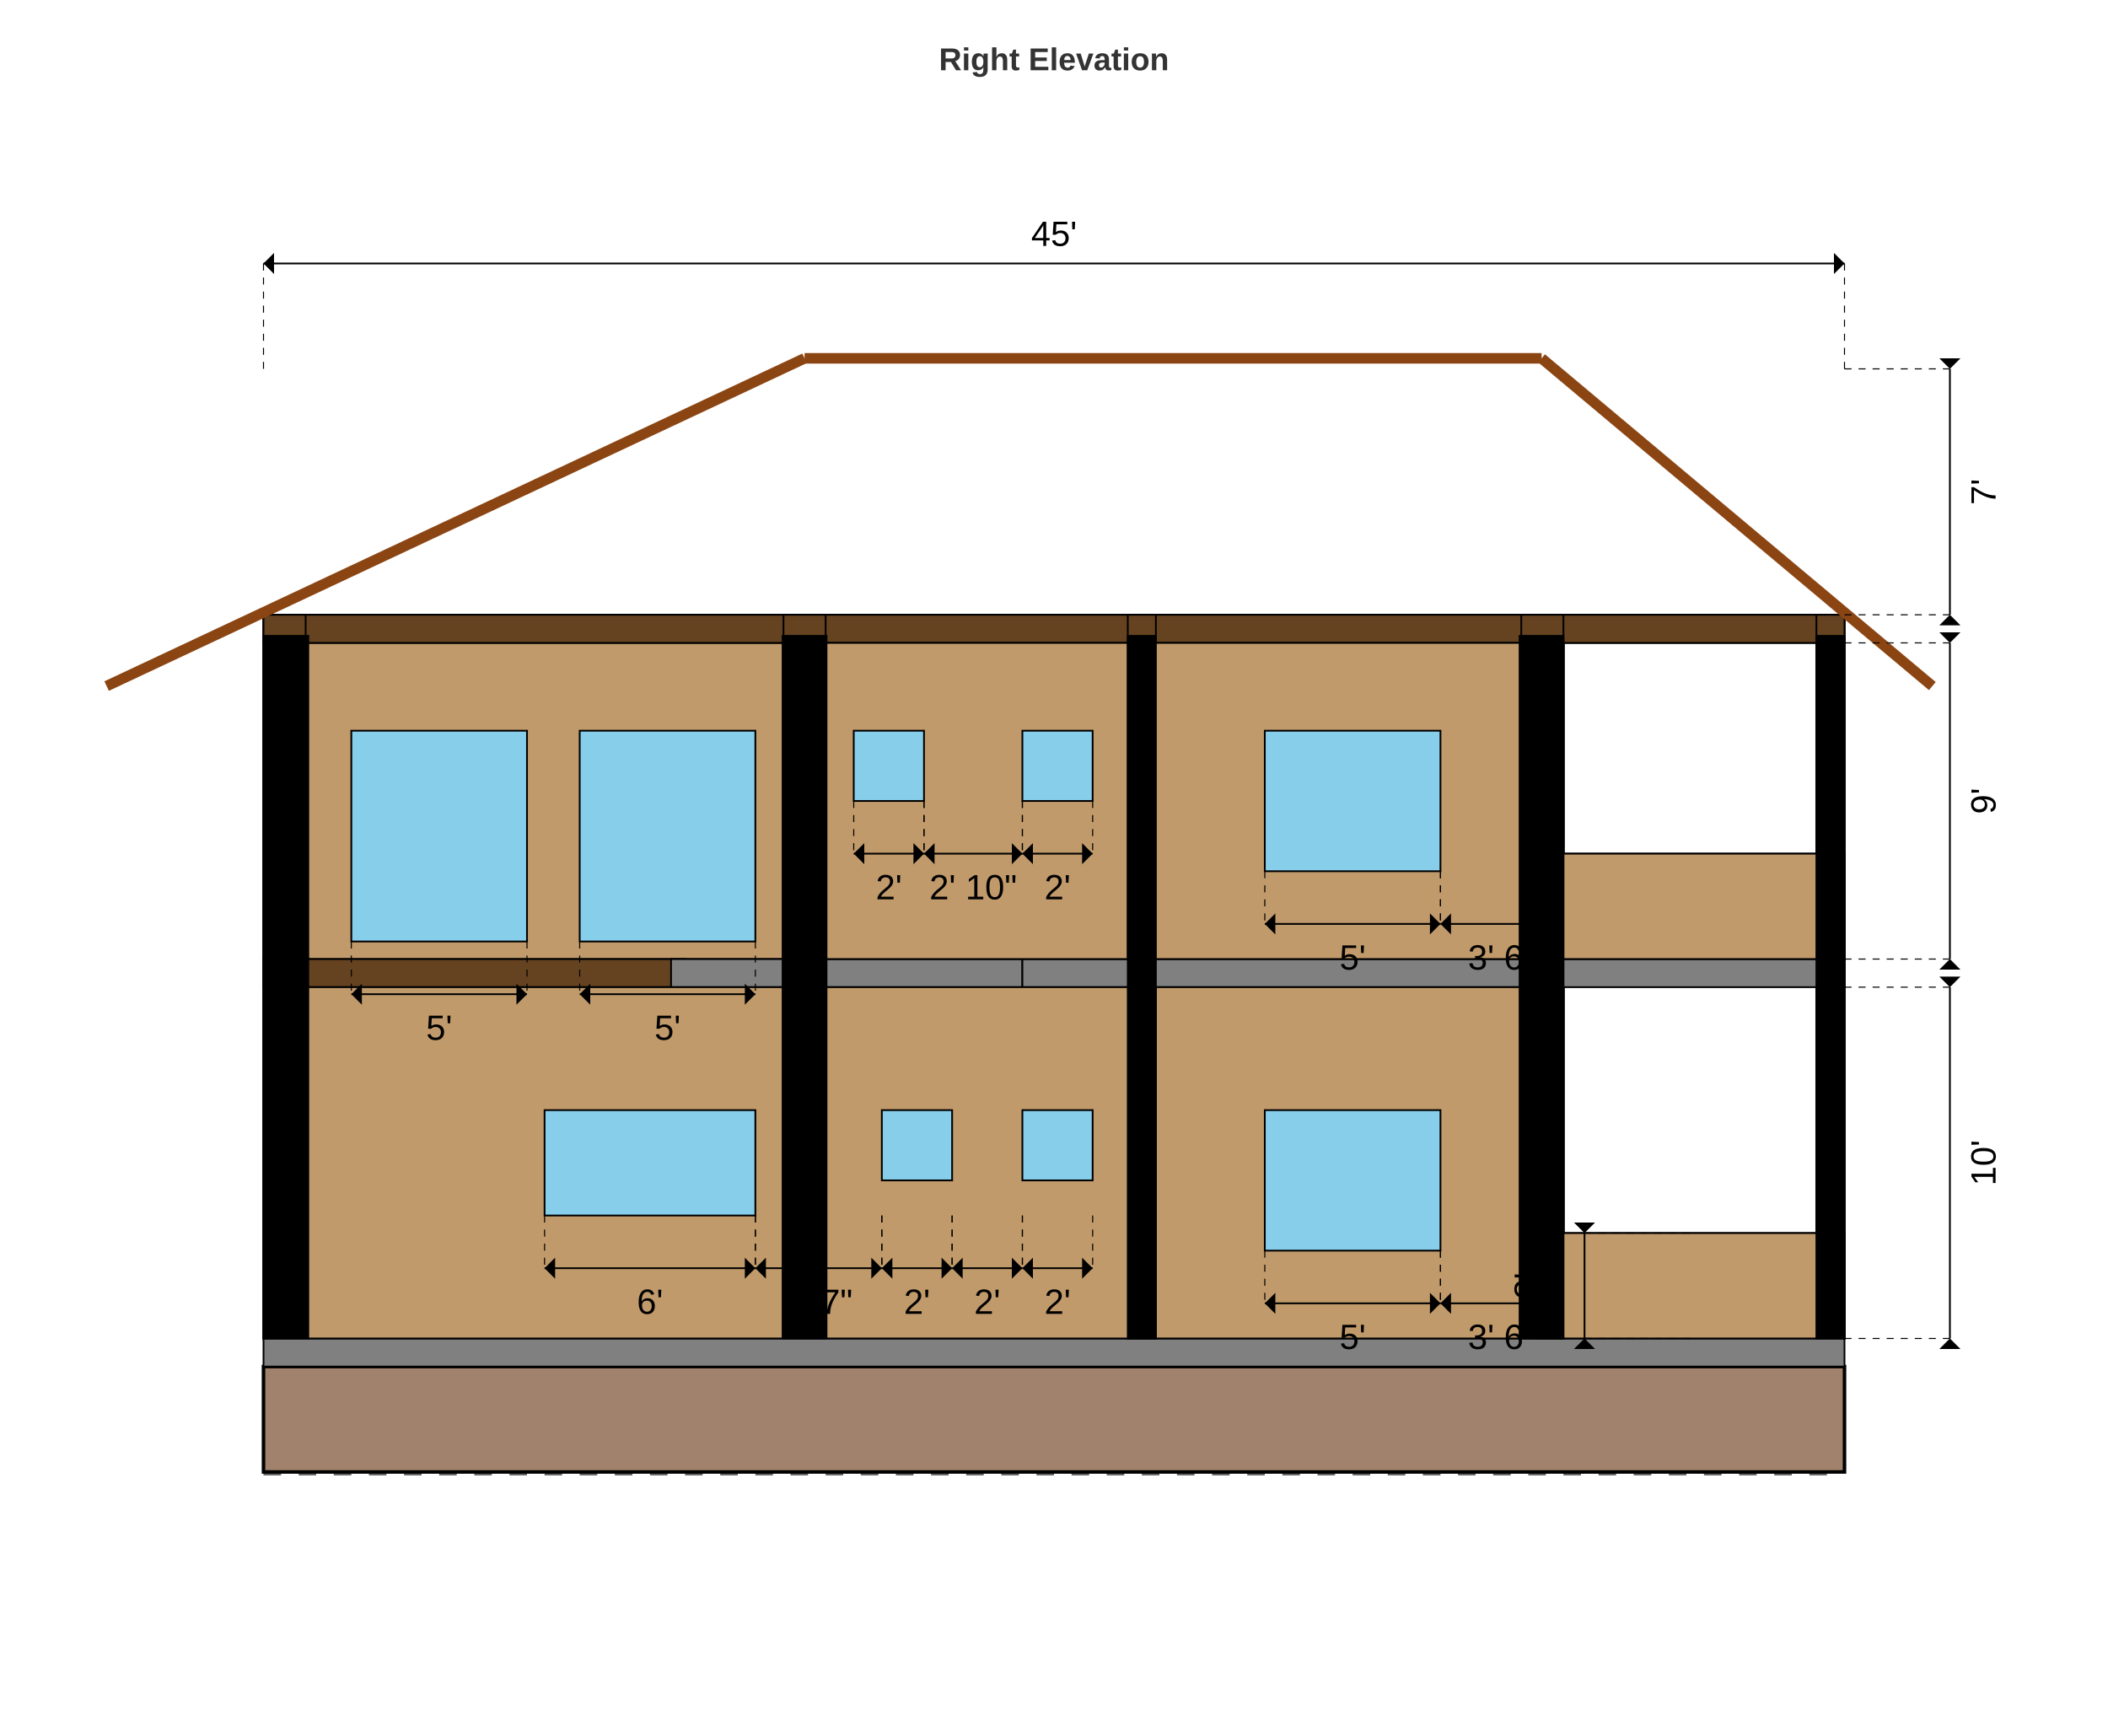
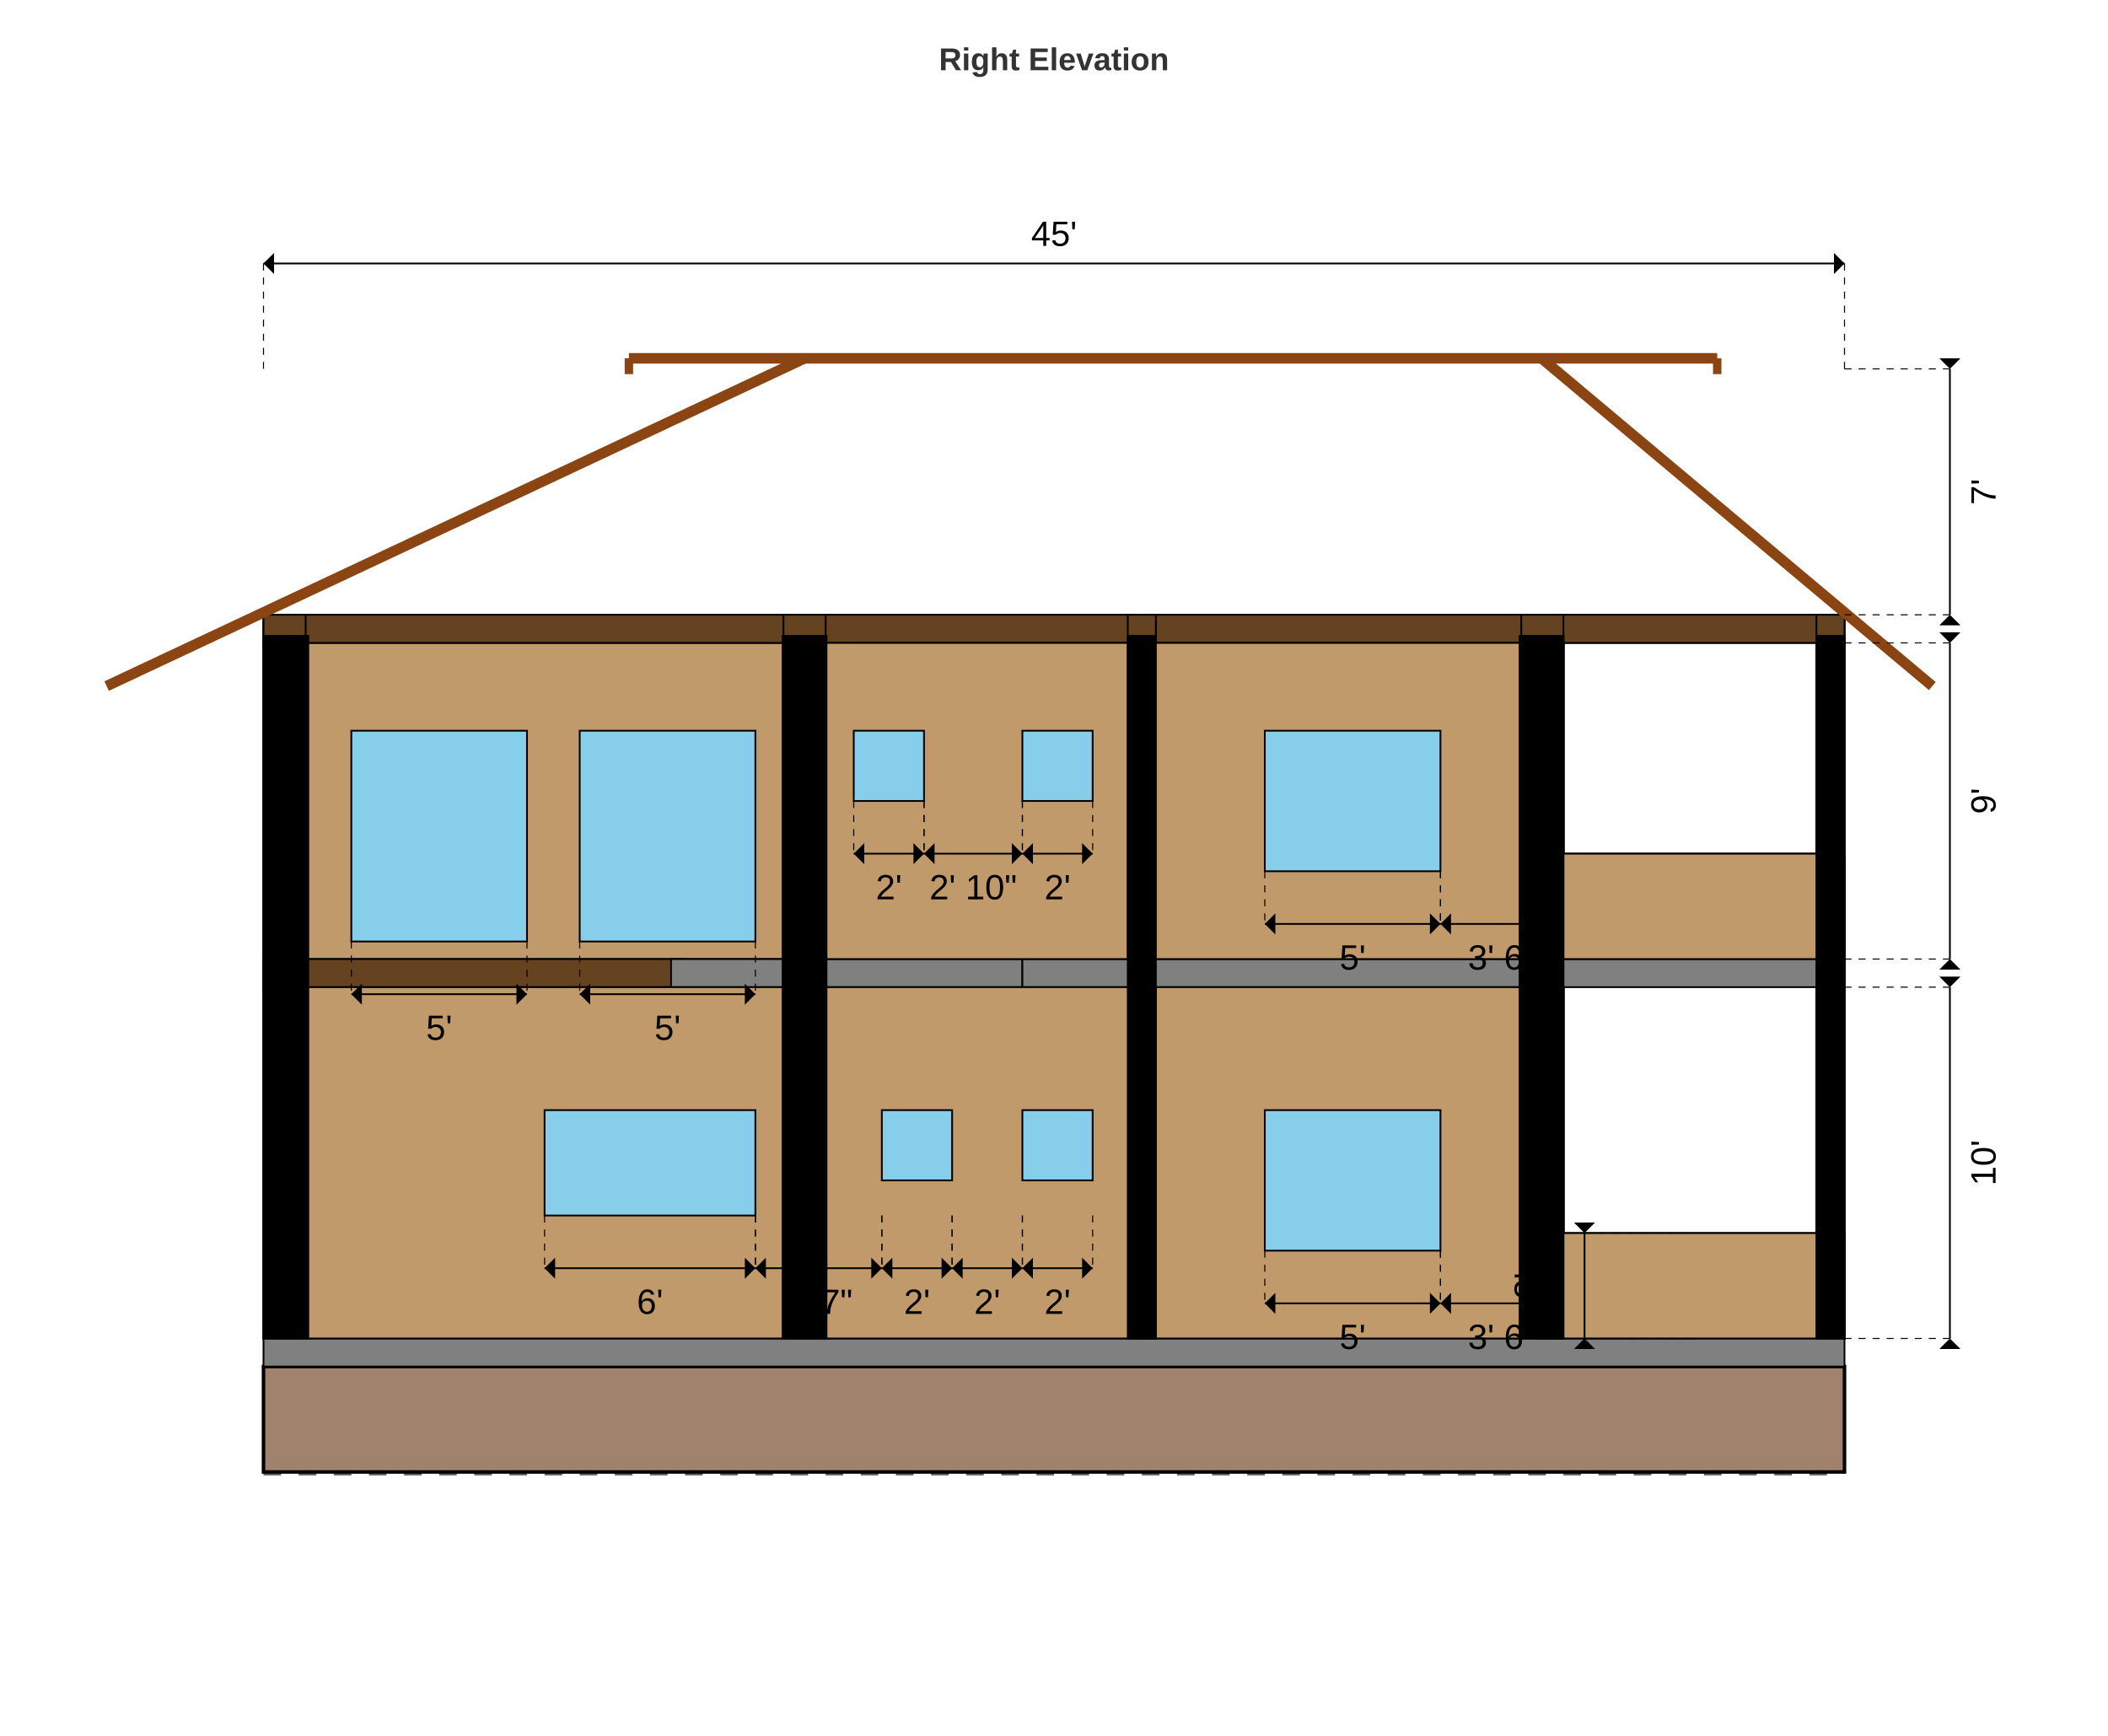
<svg xmlns="http://www.w3.org/2000/svg" width="1200.0" height="988.0" viewBox="0 0 1200.0 988.0">
  <defs>
    <style>
        text { font-family: Arial, sans-serif; }
    </style>
  </defs>
  <g transform="translate(150, 210) scale(2.0, 2.0)">
    <line x1="0" y1="314.0" x2="450" y2="314.0" stroke="#666" stroke-width="2" stroke-dasharray="5,5" />
    <rect x="0" y="284.0" width="450" height="30.0" fill="#A0826D" stroke="#000" stroke-width="1" />
    <rect x="150" y="176.0" width="104" height="100.0" fill="#C19A6B" stroke="#000" stroke-width="0.5" />
    <rect x="192" y="211.0" width="30" height="65.0" fill="#D2691E" stroke="#000" stroke-width="0.5" />
    <rect x="150" y="78.0" width="104" height="90.0" fill="#C19A6B" stroke="#000" stroke-width="0.5" />
    <rect x="362" y="246.0" width="88" height="30.0" fill="#C19A6B" stroke="#000" stroke-width="0.5" />
    <rect x="246" y="176.0" width="124" height="100.0" fill="#C19A6B" stroke="#000" stroke-width="0.5" />
    <rect x="283" y="211.0" width="50" height="40.0" fill="#87CEEB" stroke="#000" stroke-width="0.5" />
    <rect x="0" y="176.0" width="254" height="100.0" fill="#C19A6B" stroke="#000" stroke-width="0.5" />
    <rect x="186" y="211.0" width="40" height="40.0" fill="#87CEEB" stroke="#000" stroke-width="0.5" />
    <rect x="24" y="211.0" width="40" height="30.0" fill="#87CEEB" stroke="#000" stroke-width="0.5" />
    <rect x="362" y="138.0" width="88" height="30.0" fill="#C19A6B" stroke="#000" stroke-width="0.5" />
    <rect x="246" y="78.0" width="124" height="90.0" fill="#C19A6B" stroke="#000" stroke-width="0.5" />
    <rect x="285" y="103.0" width="50" height="40.0" fill="#87CEEB" stroke="#000" stroke-width="0.5" />
    <rect x="150" y="78.0" width="100" height="90.0" fill="#C19A6B" stroke="#000" stroke-width="0.5" />
    <rect x="0" y="78.0" width="150" height="90.0" fill="#C19A6B" stroke="#000" stroke-width="0.5" />
    <rect x="90" y="103.0" width="50" height="60.0" fill="#87CEEB" stroke="#000" stroke-width="0.5" />
    <rect x="25" y="103.0" width="50" height="60.0" fill="#87CEEB" stroke="#000" stroke-width="0.5" />
    <rect x="0" y="168.0" width="220" height="8.0" fill="#654321" stroke="#000" stroke-width="0.5" />
    <rect x="0" y="70.0" width="450" height="8.0" fill="#654321" stroke="#000" stroke-width="0.5" />
    <rect x="357.525" y="76.0" width="12.5" height="200.0" fill="#000" stroke="#000" stroke-width="0.5" />
    <rect x="147.75" y="76.0" width="12.5" height="200.0" fill="#000" stroke="#000" stroke-width="0.5" />
    <rect x="0.25" y="76.0" width="12.5" height="200.0" fill="#000" stroke="#000" stroke-width="0.5" />
    <rect x="442.0" y="76.0" width="8" height="200.0" fill="#000" stroke="#000" stroke-width="0.5" />
    <rect x="246.0" y="76.0" width="8" height="200.0" fill="#000" stroke="#000" stroke-width="0.5" />
    <g class="staircase-elevation">
      <line x1="20.0" y1="276.0" x2="20.0" y2="271.0" stroke="#000" stroke-width="0.5" />
      <line x1="20.0" y1="271.0" x2="30.0" y2="271.0" stroke="#000" stroke-width="0.5" />
      <rect x="20.0" y="271.0" width="10.0" height="5.0" fill="#C19A6B" opacity="0.7" />
      <line x1="30.0" y1="271.0" x2="30.0" y2="266.0" stroke="#000" stroke-width="0.5" />
      <line x1="30.0" y1="266.0" x2="40.0" y2="266.0" stroke="#000" stroke-width="0.5" />
      <rect x="30.0" y="266.0" width="10.0" height="5.0" fill="#C19A6B" opacity="0.7" />
      <line x1="40.0" y1="266.0" x2="40.0" y2="261.0" stroke="#000" stroke-width="0.5" />
      <line x1="40.0" y1="261.0" x2="50.0" y2="261.0" stroke="#000" stroke-width="0.5" />
      <rect x="40.0" y="261.0" width="10.0" height="5.0" fill="#C19A6B" opacity="0.7" />
      <line x1="50.0" y1="261.0" x2="50.0" y2="256.0" stroke="#000" stroke-width="0.5" />
      <line x1="50.0" y1="256.0" x2="60.0" y2="256.0" stroke="#000" stroke-width="0.5" />
      <rect x="50.0" y="256.0" width="10.0" height="5.0" fill="#C19A6B" opacity="0.7" />
      <line x1="60.0" y1="256.0" x2="60.0" y2="251.0" stroke="#000" stroke-width="0.5" />
      <line x1="60.0" y1="251.0" x2="70.0" y2="251.0" stroke="#000" stroke-width="0.5" />
      <rect x="60.0" y="251.0" width="10.0" height="5.0" fill="#C19A6B" opacity="0.7" />
      <line x1="70.0" y1="251.0" x2="70.0" y2="246.0" stroke="#000" stroke-width="0.5" />
      <line x1="70.0" y1="246.0" x2="80.0" y2="246.0" stroke="#000" stroke-width="0.5" />
      <rect x="70.0" y="246.0" width="10.0" height="5.0" fill="#C19A6B" opacity="0.7" />
      <line x1="80.0" y1="246.0" x2="80.0" y2="241.0" stroke="#000" stroke-width="0.5" />
      <line x1="80.0" y1="241.0" x2="90.0" y2="241.0" stroke="#000" stroke-width="0.5" />
      <rect x="80.0" y="241.0" width="10.0" height="5.0" fill="#C19A6B" opacity="0.7" />
      <line x1="90.0" y1="241.0" x2="90.0" y2="236.0" stroke="#000" stroke-width="0.5" />
      <line x1="90.0" y1="236.0" x2="100.0" y2="236.0" stroke="#000" stroke-width="0.5" />
      <rect x="90.0" y="236.0" width="10.0" height="5.0" fill="#C19A6B" opacity="0.7" />
      <line x1="100.0" y1="236.0" x2="100.0" y2="231.0" stroke="#000" stroke-width="0.5" />
      <line x1="100.0" y1="231.0" x2="110.0" y2="231.0" stroke="#000" stroke-width="0.5" />
      <rect x="100.0" y="231.0" width="10.0" height="5.0" fill="#C19A6B" opacity="0.7" />
      <line x1="110.0" y1="231.0" x2="110.0" y2="226.0" stroke="#000" stroke-width="0.5" />
      <line x1="110.0" y1="226.0" x2="120.0" y2="226.0" stroke="#000" stroke-width="0.5" />
      <rect x="110.0" y="226.0" width="10.0" height="5.0" fill="#C19A6B" opacity="0.7" />
      <line x1="120.0" y1="226.0" x2="120.0" y2="221.0" stroke="#000" stroke-width="0.5" />
      <line x1="120.0" y1="221.0" x2="130.0" y2="221.0" stroke="#000" stroke-width="0.5" />
      <rect x="120.0" y="221.0" width="10.0" height="5.0" fill="#C19A6B" opacity="0.7" />
      <line x1="130.0" y1="221.0" x2="130.0" y2="216.0" stroke="#000" stroke-width="0.5" />
      <line x1="130.0" y1="216.0" x2="140.0" y2="216.0" stroke="#000" stroke-width="0.5" />
      <rect x="130.0" y="216.0" width="10.0" height="5.0" fill="#C19A6B" opacity="0.7" />
      <line x1="140.0" y1="216.0" x2="140.0" y2="211.0" stroke="#000" stroke-width="0.5" />
      <line x1="140.0" y1="211.0" x2="150.0" y2="211.0" stroke="#000" stroke-width="0.5" />
      <rect x="140.0" y="211.0" width="10.0" height="5.0" fill="#C19A6B" opacity="0.7" />
      <line x1="150.0" y1="211.0" x2="150.0" y2="206.0" stroke="#000" stroke-width="0.5" />
      <line x1="150.0" y1="206.0" x2="160.0" y2="206.0" stroke="#000" stroke-width="0.5" />
      <rect x="150.0" y="206.0" width="10.0" height="5.0" fill="#C19A6B" opacity="0.7" />
      <line x1="160.0" y1="206.0" x2="160.0" y2="201.0" stroke="#000" stroke-width="0.5" />
      <line x1="160.0" y1="201.0" x2="170.0" y2="201.0" stroke="#000" stroke-width="0.5" />
      <rect x="160.0" y="201.0" width="10.0" height="5.0" fill="#C19A6B" opacity="0.7" />
      <line x1="170.0" y1="201.0" x2="170.0" y2="196.0" stroke="#000" stroke-width="0.5" />
      <line x1="170.0" y1="196.0" x2="180.0" y2="196.0" stroke="#000" stroke-width="0.5" />
      <rect x="170.0" y="196.0" width="10.0" height="5.0" fill="#C19A6B" opacity="0.7" />
      <line x1="180.0" y1="196.0" x2="180.0" y2="191.0" stroke="#000" stroke-width="0.5" />
      <line x1="180.0" y1="191.0" x2="190.0" y2="191.0" stroke="#000" stroke-width="0.5" />
      <rect x="180.0" y="191.0" width="10.0" height="5.0" fill="#C19A6B" opacity="0.7" />
      <line x1="190.0" y1="191.0" x2="190.0" y2="186.0" stroke="#000" stroke-width="0.5" />
      <line x1="190.0" y1="186.0" x2="200.0" y2="186.0" stroke="#000" stroke-width="0.5" />
      <rect x="190.0" y="186.0" width="10.0" height="5.0" fill="#C19A6B" opacity="0.7" />
      <line x1="200.0" y1="186.0" x2="200.0" y2="181.0" stroke="#000" stroke-width="0.5" />
      <line x1="200.0" y1="181.0" x2="210.0" y2="181.0" stroke="#000" stroke-width="0.5" />
      <rect x="200.0" y="181.0" width="10.0" height="5.0" fill="#C19A6B" opacity="0.7" />
      <line x1="210.0" y1="181.0" x2="210.0" y2="176.0" stroke="#000" stroke-width="0.5" />
      <line x1="210.0" y1="176.0" x2="220.0" y2="176.0" stroke="#000" stroke-width="0.5" />
      <rect x="210.0" y="176.0" width="10.0" height="5.0" fill="#C19A6B" opacity="0.7" />
      <line x1="220.0" y1="176.0" x2="220.0" y2="276.0" stroke="#000" stroke-width="0.5" />
      <line x1="20" y1="276.0" x2="220.0" y2="276.0" stroke="#000" stroke-width="0.5" />
    </g>
    <rect x="150.0" y="76.0" width="8" height="200.0" fill="#000" stroke="#000" stroke-width="0.5" />
    <rect x="0.0" y="76.0" width="8" height="200.0" fill="#000" stroke="#000" stroke-width="0.5" />
    <rect x="442.0" y="76.0" width="8" height="200.0" fill="#000" stroke="#000" stroke-width="0.5" />
    <rect x="246" y="176.0" width="124" height="100.0" fill="#C19A6B" stroke="#000" stroke-width="0.5" />
    <rect x="246" y="78.0" width="124" height="90.0" fill="#C19A6B" stroke="#000" stroke-width="0.5" />
    <rect x="357.525" y="76.0" width="12.5" height="200.0" fill="#000" stroke="#000" stroke-width="0.5" />
    <rect x="246.25" y="76.0" width="12.5" height="200.0" fill="#000" stroke="#000" stroke-width="0.5" />
    <rect x="442.0" y="76.0" width="8" height="200.0" fill="#000" stroke="#000" stroke-width="0.5" />
    <rect x="0.0" y="76.0" width="8" height="200.0" fill="#000" stroke="#000" stroke-width="0.5" />
    <rect x="150.0" y="76.0" width="8" height="200.0" fill="#000" stroke="#000" stroke-width="0.5" />
    <rect x="0" y="168.0" width="8" height="8.0" fill="#654321" stroke="#000" stroke-width="0.5" />
    <rect x="0" y="78.0" width="150" height="90.0" fill="#C19A6B" stroke="#000" stroke-width="0.5" />
    <rect x="90" y="103.0" width="50" height="60.0" fill="#87CEEB" stroke="#000" stroke-width="0.5" />
    <rect x="25" y="103.0" width="50" height="60.0" fill="#87CEEB" stroke="#000" stroke-width="0.5" />
    <rect x="0" y="168.0" width="120" height="8.0" fill="#654321" stroke="#000" stroke-width="0.5" />
    <rect x="0" y="70.0" width="450" height="8.0" fill="#654321" stroke="#000" stroke-width="0.5" />
    <rect x="442" y="70.0" width="8" height="8.0" fill="#654321" stroke="#000" stroke-width="0.5" />
    <rect x="358" y="70.0" width="12" height="8.0" fill="#654321" stroke="#000" stroke-width="0.5" />
    <rect x="246" y="70.0" width="8" height="8.0" fill="#654321" stroke="#000" stroke-width="0.5" />
    <rect x="148" y="70.0" width="12" height="8.0" fill="#654321" stroke="#000" stroke-width="0.5" />
    <rect x="0" y="70.0" width="12" height="8.0" fill="#654321" stroke="#000" stroke-width="0.5" />
    <rect x="0" y="276.0" width="450" height="8.0" fill="#808080" stroke="#000" stroke-width="0.5" />
    <rect x="116" y="168.0" width="100" height="8.0" fill="#808080" stroke="#000" stroke-width="0.5" />
    <rect x="216" y="168.0" width="234" height="8.0" fill="#808080" stroke="#000" stroke-width="0.5" />
    <rect x="246" y="176.0" width="124" height="100.0" fill="#C19A6B" stroke="#000" stroke-width="0.5" />
    <rect x="285" y="211.0" width="50" height="40.0" fill="#87CEEB" stroke="#000" stroke-width="0.5" />
    <rect x="362" y="246.0" width="88" height="30.0" fill="#C19A6B" stroke="#000" stroke-width="0.5" />
    <rect x="0" y="176.0" width="254" height="100.0" fill="#C19A6B" stroke="#000" stroke-width="0.5" />
    <rect x="216" y="211.0" width="20" height="20.0" fill="#87CEEB" stroke="#000" stroke-width="0.5" />
    <rect x="176" y="211.0" width="20" height="20.0" fill="#87CEEB" stroke="#000" stroke-width="0.5" />
    <rect x="80" y="211.0" width="60" height="30.0" fill="#87CEEB" stroke="#000" stroke-width="0.5" />
    <rect x="150" y="78.0" width="104" height="90.0" fill="#C19A6B" stroke="#000" stroke-width="0.5" />
    <rect x="216" y="103.0" width="20" height="20.0" fill="#87CEEB" stroke="#000" stroke-width="0.5" />
    <rect x="168" y="103.0" width="20" height="20.0" fill="#87CEEB" stroke="#000" stroke-width="0.5" />
    <rect x="246" y="78.0" width="124" height="90.0" fill="#C19A6B" stroke="#000" stroke-width="0.5" />
    <rect x="285" y="103.0" width="50" height="40.0" fill="#87CEEB" stroke="#000" stroke-width="0.5" />
    <rect x="362" y="138.0" width="88" height="30.0" fill="#C19A6B" stroke="#000" stroke-width="0.5" />
    <rect x="357.525" y="76.0" width="12.5" height="200.0" fill="#000" stroke="#000" stroke-width="0.5" />
    <rect x="147.75" y="76.0" width="12.5" height="200.0" fill="#000" stroke="#000" stroke-width="0.5" />
    <rect x="0.25" y="76.0" width="12.5" height="200.0" fill="#000" stroke="#000" stroke-width="0.5" />
    <rect x="442.0" y="76.0" width="8" height="200.0" fill="#000" stroke="#000" stroke-width="0.5" />
    <rect x="246.0" y="76.0" width="8" height="200.0" fill="#000" stroke="#000" stroke-width="0.5" />
    <line x1="475.0" y1="90.296" x2="363.775" y2="-3.0" stroke="#8B4513" stroke-width="3" />
    <line x1="154.0" y1="-3.0" x2="-44.651" y2="90.296" stroke="#8B4513" stroke-width="3" />
-     <line x1="363.775" y1="-3.0" x2="154.0" y2="-3.0" stroke="#8B4513" stroke-width="3" />
+     <line x1="413.775" y1="-3.0" x2="104.0" y2="-3.0" stroke="#8B4513" stroke-width="3" />
+     <line x1="413.775" y1="-3.0" x2="413.775" y2="1.5" stroke="#8B4513" stroke-width="2.4" />
+     <line x1="104.0" y1="-3.0" x2="104.0" y2="1.5" stroke="#8B4513" stroke-width="2.4" />
    <g class="dimension">
      <line x1="480" y1="276.0" x2="480" y2="176.0" stroke="#000" stroke-width="0.5" />
      <line x1="450" y1="276.0" x2="480" y2="276.0" stroke="#000" stroke-width="0.3" stroke-dasharray="2,2" />
      <line x1="450" y1="176.0" x2="480" y2="176.0" stroke="#000" stroke-width="0.3" stroke-dasharray="2,2" />
      <polygon points="480,276.0 477,279.0 483,279.0" fill="#000" />
      <polygon points="480,176.0 477,173.0 483,173.0" fill="#000" />
      <text x="493" y="226.0" text-anchor="middle" font-size="10" fill="#000" transform="rotate(-90 493 226.0)">10'</text>
    </g>
    <g class="dimension">
      <line x1="480" y1="168.0" x2="480" y2="78.0" stroke="#000" stroke-width="0.5" />
      <line x1="450" y1="168.0" x2="480" y2="168.0" stroke="#000" stroke-width="0.3" stroke-dasharray="2,2" />
      <line x1="450" y1="78.0" x2="480" y2="78.0" stroke="#000" stroke-width="0.3" stroke-dasharray="2,2" />
      <polygon points="480,168.0 477,171.0 483,171.0" fill="#000" />
      <polygon points="480,78.0 477,75.0 483,75.0" fill="#000" />
      <text x="493" y="123.0" text-anchor="middle" font-size="10" fill="#000" transform="rotate(-90 493 123.0)">9'</text>
    </g>
    <g class="dimension">
      <line x1="480" y1="70.0" x2="480" y2="0.0" stroke="#000" stroke-width="0.5" />
      <line x1="450" y1="70.0" x2="480" y2="70.0" stroke="#000" stroke-width="0.3" stroke-dasharray="2,2" />
      <line x1="450" y1="0.0" x2="480" y2="0.0" stroke="#000" stroke-width="0.3" stroke-dasharray="2,2" />
      <polygon points="480,70.0 477,73.0 483,73.0" fill="#000" />
      <polygon points="480,0.0 477,-3.0 483,-3.0" fill="#000" />
      <text x="493" y="35.0" text-anchor="middle" font-size="10" fill="#000" transform="rotate(-90 493 35.0)">7'</text>
    </g>
    <g class="dimension">
      <line x1="0" y1="-30.0" x2="450" y2="-30.0" stroke="#000" stroke-width="0.5" />
      <line x1="0" y1="0.0" x2="0" y2="-30.0" stroke="#000" stroke-width="0.3" stroke-dasharray="2,2" />
      <line x1="450" y1="0.0" x2="450" y2="-30.0" stroke="#000" stroke-width="0.3" stroke-dasharray="2,2" />
      <polygon points="0,-30.0 3,-33.0 3,-27.0" fill="#000" />
      <polygon points="450,-30.0 447,-33.0 447,-27.0" fill="#000" />
      <text x="225.0" y="-35.0" text-anchor="middle" font-size="10" fill="#000">45'</text>
    </g>
    <g class="dimension">
      <line x1="90" y1="178.0" x2="140" y2="178.0" stroke="#000" stroke-width="0.5" />
      <line x1="90" y1="163.0" x2="90" y2="178.0" stroke="#000" stroke-width="0.3" stroke-dasharray="2,2" />
      <line x1="140" y1="163.0" x2="140" y2="178.0" stroke="#000" stroke-width="0.3" stroke-dasharray="2,2" />
      <polygon points="90,178.0 93,175.0 93,181.0" fill="#000" />
      <polygon points="140,178.0 137,175.0 137,181.0" fill="#000" />
      <text x="115.0" y="191.0" text-anchor="middle" font-size="10" fill="#000">5'</text>
    </g>
    <g class="dimension">
      <line x1="25" y1="178.0" x2="75" y2="178.0" stroke="#000" stroke-width="0.5" />
      <line x1="25" y1="163.0" x2="25" y2="178.0" stroke="#000" stroke-width="0.3" stroke-dasharray="2,2" />
      <line x1="75" y1="163.0" x2="75" y2="178.0" stroke="#000" stroke-width="0.3" stroke-dasharray="2,2" />
      <polygon points="25,178.0 28,175.0 28,181.0" fill="#000" />
      <polygon points="75,178.0 72,175.0 72,181.0" fill="#000" />
      <text x="50.0" y="191.0" text-anchor="middle" font-size="10" fill="#000">5'</text>
    </g>
    <g class="dimension">
      <line x1="335" y1="266.0" x2="370" y2="266.0" stroke="#000" stroke-width="0.5" />
      <line x1="335" y1="251.0" x2="335" y2="266.0" stroke="#000" stroke-width="0.3" stroke-dasharray="2,2" />
      <line x1="370" y1="251.0" x2="370" y2="266.0" stroke="#000" stroke-width="0.3" stroke-dasharray="2,2" />
      <polygon points="335,266.0 338,263.0 338,269.0" fill="#000" />
      <polygon points="370,266.0 367,263.0 367,269.0" fill="#000" />
      <text x="352.5" y="279.0" text-anchor="middle" font-size="10" fill="#000">3' 6"</text>
    </g>
    <g class="dimension">
      <line x1="285" y1="266.0" x2="335" y2="266.0" stroke="#000" stroke-width="0.5" />
      <line x1="285" y1="251.0" x2="285" y2="266.0" stroke="#000" stroke-width="0.3" stroke-dasharray="2,2" />
      <line x1="335" y1="251.0" x2="335" y2="266.0" stroke="#000" stroke-width="0.3" stroke-dasharray="2,2" />
      <polygon points="285,266.0 288,263.0 288,269.0" fill="#000" />
      <polygon points="335,266.0 332,263.0 332,269.0" fill="#000" />
      <text x="310.0" y="279.0" text-anchor="middle" font-size="10" fill="#000">5'</text>
    </g>
    <g class="dimension">
      <line x1="216" y1="256.0" x2="236" y2="256.0" stroke="#000" stroke-width="0.5" />
      <line x1="216" y1="241.0" x2="216" y2="256.0" stroke="#000" stroke-width="0.3" stroke-dasharray="2,2" />
      <line x1="236" y1="241.0" x2="236" y2="256.0" stroke="#000" stroke-width="0.3" stroke-dasharray="2,2" />
      <polygon points="216,256.0 219,253.0 219,259.0" fill="#000" />
      <polygon points="236,256.0 233,253.0 233,259.0" fill="#000" />
      <text x="226.0" y="269.0" text-anchor="middle" font-size="10" fill="#000">2'</text>
    </g>
    <g class="dimension">
      <line x1="196" y1="256.0" x2="216" y2="256.0" stroke="#000" stroke-width="0.5" />
      <line x1="196" y1="241.0" x2="196" y2="256.0" stroke="#000" stroke-width="0.3" stroke-dasharray="2,2" />
      <line x1="216" y1="241.0" x2="216" y2="256.0" stroke="#000" stroke-width="0.3" stroke-dasharray="2,2" />
      <polygon points="196,256.0 199,253.0 199,259.0" fill="#000" />
      <polygon points="216,256.0 213,253.0 213,259.0" fill="#000" />
      <text x="206.0" y="269.0" text-anchor="middle" font-size="10" fill="#000">2'</text>
    </g>
    <g class="dimension">
      <line x1="176" y1="256.0" x2="196" y2="256.0" stroke="#000" stroke-width="0.5" />
      <line x1="176" y1="241.0" x2="176" y2="256.0" stroke="#000" stroke-width="0.3" stroke-dasharray="2,2" />
      <line x1="196" y1="241.0" x2="196" y2="256.0" stroke="#000" stroke-width="0.3" stroke-dasharray="2,2" />
      <polygon points="176,256.0 179,253.0 179,259.0" fill="#000" />
      <polygon points="196,256.0 193,253.0 193,259.0" fill="#000" />
      <text x="186.0" y="269.0" text-anchor="middle" font-size="10" fill="#000">2'</text>
    </g>
    <g class="dimension">
      <line x1="140" y1="256.0" x2="176" y2="256.0" stroke="#000" stroke-width="0.5" />
      <line x1="140" y1="241.0" x2="140" y2="256.0" stroke="#000" stroke-width="0.3" stroke-dasharray="2,2" />
      <line x1="176" y1="241.0" x2="176" y2="256.0" stroke="#000" stroke-width="0.3" stroke-dasharray="2,2" />
      <polygon points="140,256.0 143,253.0 143,259.0" fill="#000" />
      <polygon points="176,256.0 173,253.0 173,259.0" fill="#000" />
      <text x="158.0" y="269.0" text-anchor="middle" font-size="10" fill="#000">3' 7"</text>
    </g>
    <g class="dimension">
      <line x1="80" y1="256.0" x2="140" y2="256.0" stroke="#000" stroke-width="0.5" />
      <line x1="80" y1="241.0" x2="80" y2="256.0" stroke="#000" stroke-width="0.3" stroke-dasharray="2,2" />
      <line x1="140" y1="241.0" x2="140" y2="256.0" stroke="#000" stroke-width="0.3" stroke-dasharray="2,2" />
      <polygon points="80,256.0 83,253.0 83,259.0" fill="#000" />
      <polygon points="140,256.0 137,253.0 137,259.0" fill="#000" />
      <text x="110.0" y="269.0" text-anchor="middle" font-size="10" fill="#000">6'</text>
    </g>
    <g class="dimension">
      <line x1="216" y1="138.0" x2="236" y2="138.0" stroke="#000" stroke-width="0.5" />
      <line x1="216" y1="123.0" x2="216" y2="138.0" stroke="#000" stroke-width="0.3" stroke-dasharray="2,2" />
      <line x1="236" y1="123.0" x2="236" y2="138.0" stroke="#000" stroke-width="0.3" stroke-dasharray="2,2" />
      <polygon points="216,138.0 219,135.0 219,141.0" fill="#000" />
      <polygon points="236,138.0 233,135.0 233,141.0" fill="#000" />
      <text x="226.0" y="151.0" text-anchor="middle" font-size="10" fill="#000">2'</text>
    </g>
    <g class="dimension">
      <line x1="188" y1="138.0" x2="216" y2="138.0" stroke="#000" stroke-width="0.5" />
      <line x1="188" y1="123.0" x2="188" y2="138.0" stroke="#000" stroke-width="0.3" stroke-dasharray="2,2" />
      <line x1="216" y1="123.0" x2="216" y2="138.0" stroke="#000" stroke-width="0.3" stroke-dasharray="2,2" />
      <polygon points="188,138.0 191,135.0 191,141.0" fill="#000" />
      <polygon points="216,138.0 213,135.0 213,141.0" fill="#000" />
      <text x="202.0" y="151.0" text-anchor="middle" font-size="10" fill="#000">2' 10"</text>
    </g>
    <g class="dimension">
      <line x1="168" y1="138.0" x2="188" y2="138.0" stroke="#000" stroke-width="0.5" />
      <line x1="168" y1="123.0" x2="168" y2="138.0" stroke="#000" stroke-width="0.3" stroke-dasharray="2,2" />
      <line x1="188" y1="123.0" x2="188" y2="138.0" stroke="#000" stroke-width="0.3" stroke-dasharray="2,2" />
      <polygon points="168,138.0 171,135.0 171,141.0" fill="#000" />
      <polygon points="188,138.0 185,135.0 185,141.0" fill="#000" />
      <text x="178.0" y="151.0" text-anchor="middle" font-size="10" fill="#000">2'</text>
    </g>
    <g class="dimension">
      <line x1="335" y1="158.0" x2="370" y2="158.0" stroke="#000" stroke-width="0.5" />
      <line x1="335" y1="143.0" x2="335" y2="158.0" stroke="#000" stroke-width="0.3" stroke-dasharray="2,2" />
      <line x1="370" y1="143.0" x2="370" y2="158.0" stroke="#000" stroke-width="0.3" stroke-dasharray="2,2" />
      <polygon points="335,158.0 338,155.0 338,161.0" fill="#000" />
      <polygon points="370,158.0 367,155.0 367,161.0" fill="#000" />
      <text x="352.5" y="171.0" text-anchor="middle" font-size="10" fill="#000">3' 6"</text>
    </g>
    <g class="dimension">
      <line x1="285" y1="158.0" x2="335" y2="158.0" stroke="#000" stroke-width="0.5" />
      <line x1="285" y1="143.0" x2="285" y2="158.0" stroke="#000" stroke-width="0.3" stroke-dasharray="2,2" />
      <line x1="335" y1="143.0" x2="335" y2="158.0" stroke="#000" stroke-width="0.3" stroke-dasharray="2,2" />
      <polygon points="285,158.0 288,155.0 288,161.0" fill="#000" />
      <polygon points="335,158.0 332,155.0 332,161.0" fill="#000" />
      <text x="310.0" y="171.0" text-anchor="middle" font-size="10" fill="#000">5'</text>
    </g>
    <g class="dimension">
      <line x1="376.0" y1="276.0" x2="376.0" y2="246.0" stroke="#000" stroke-width="0.5" />
      <line x1="406.0" y1="276.0" x2="376.0" y2="276.0" stroke="#000" stroke-width="0.3" stroke-dasharray="2,2" />
      <line x1="406.0" y1="246.0" x2="376.0" y2="246.0" stroke="#000" stroke-width="0.3" stroke-dasharray="2,2" />
      <polygon points="376.0,276.0 373.0,279.0 379.0,279.0" fill="#000" />
      <polygon points="376.0,246.0 373.0,243.0 379.0,243.0" fill="#000" />
      <text x="363.0" y="261.0" text-anchor="middle" font-size="10" fill="#000" transform="rotate(-90 363.0 261.0)">3'</text>
    </g>
  </g>
  <text x="600.0" y="40.0" text-anchor="middle" font-size="18" font-weight="bold" fill="#333">Right Elevation</text>
</svg>
